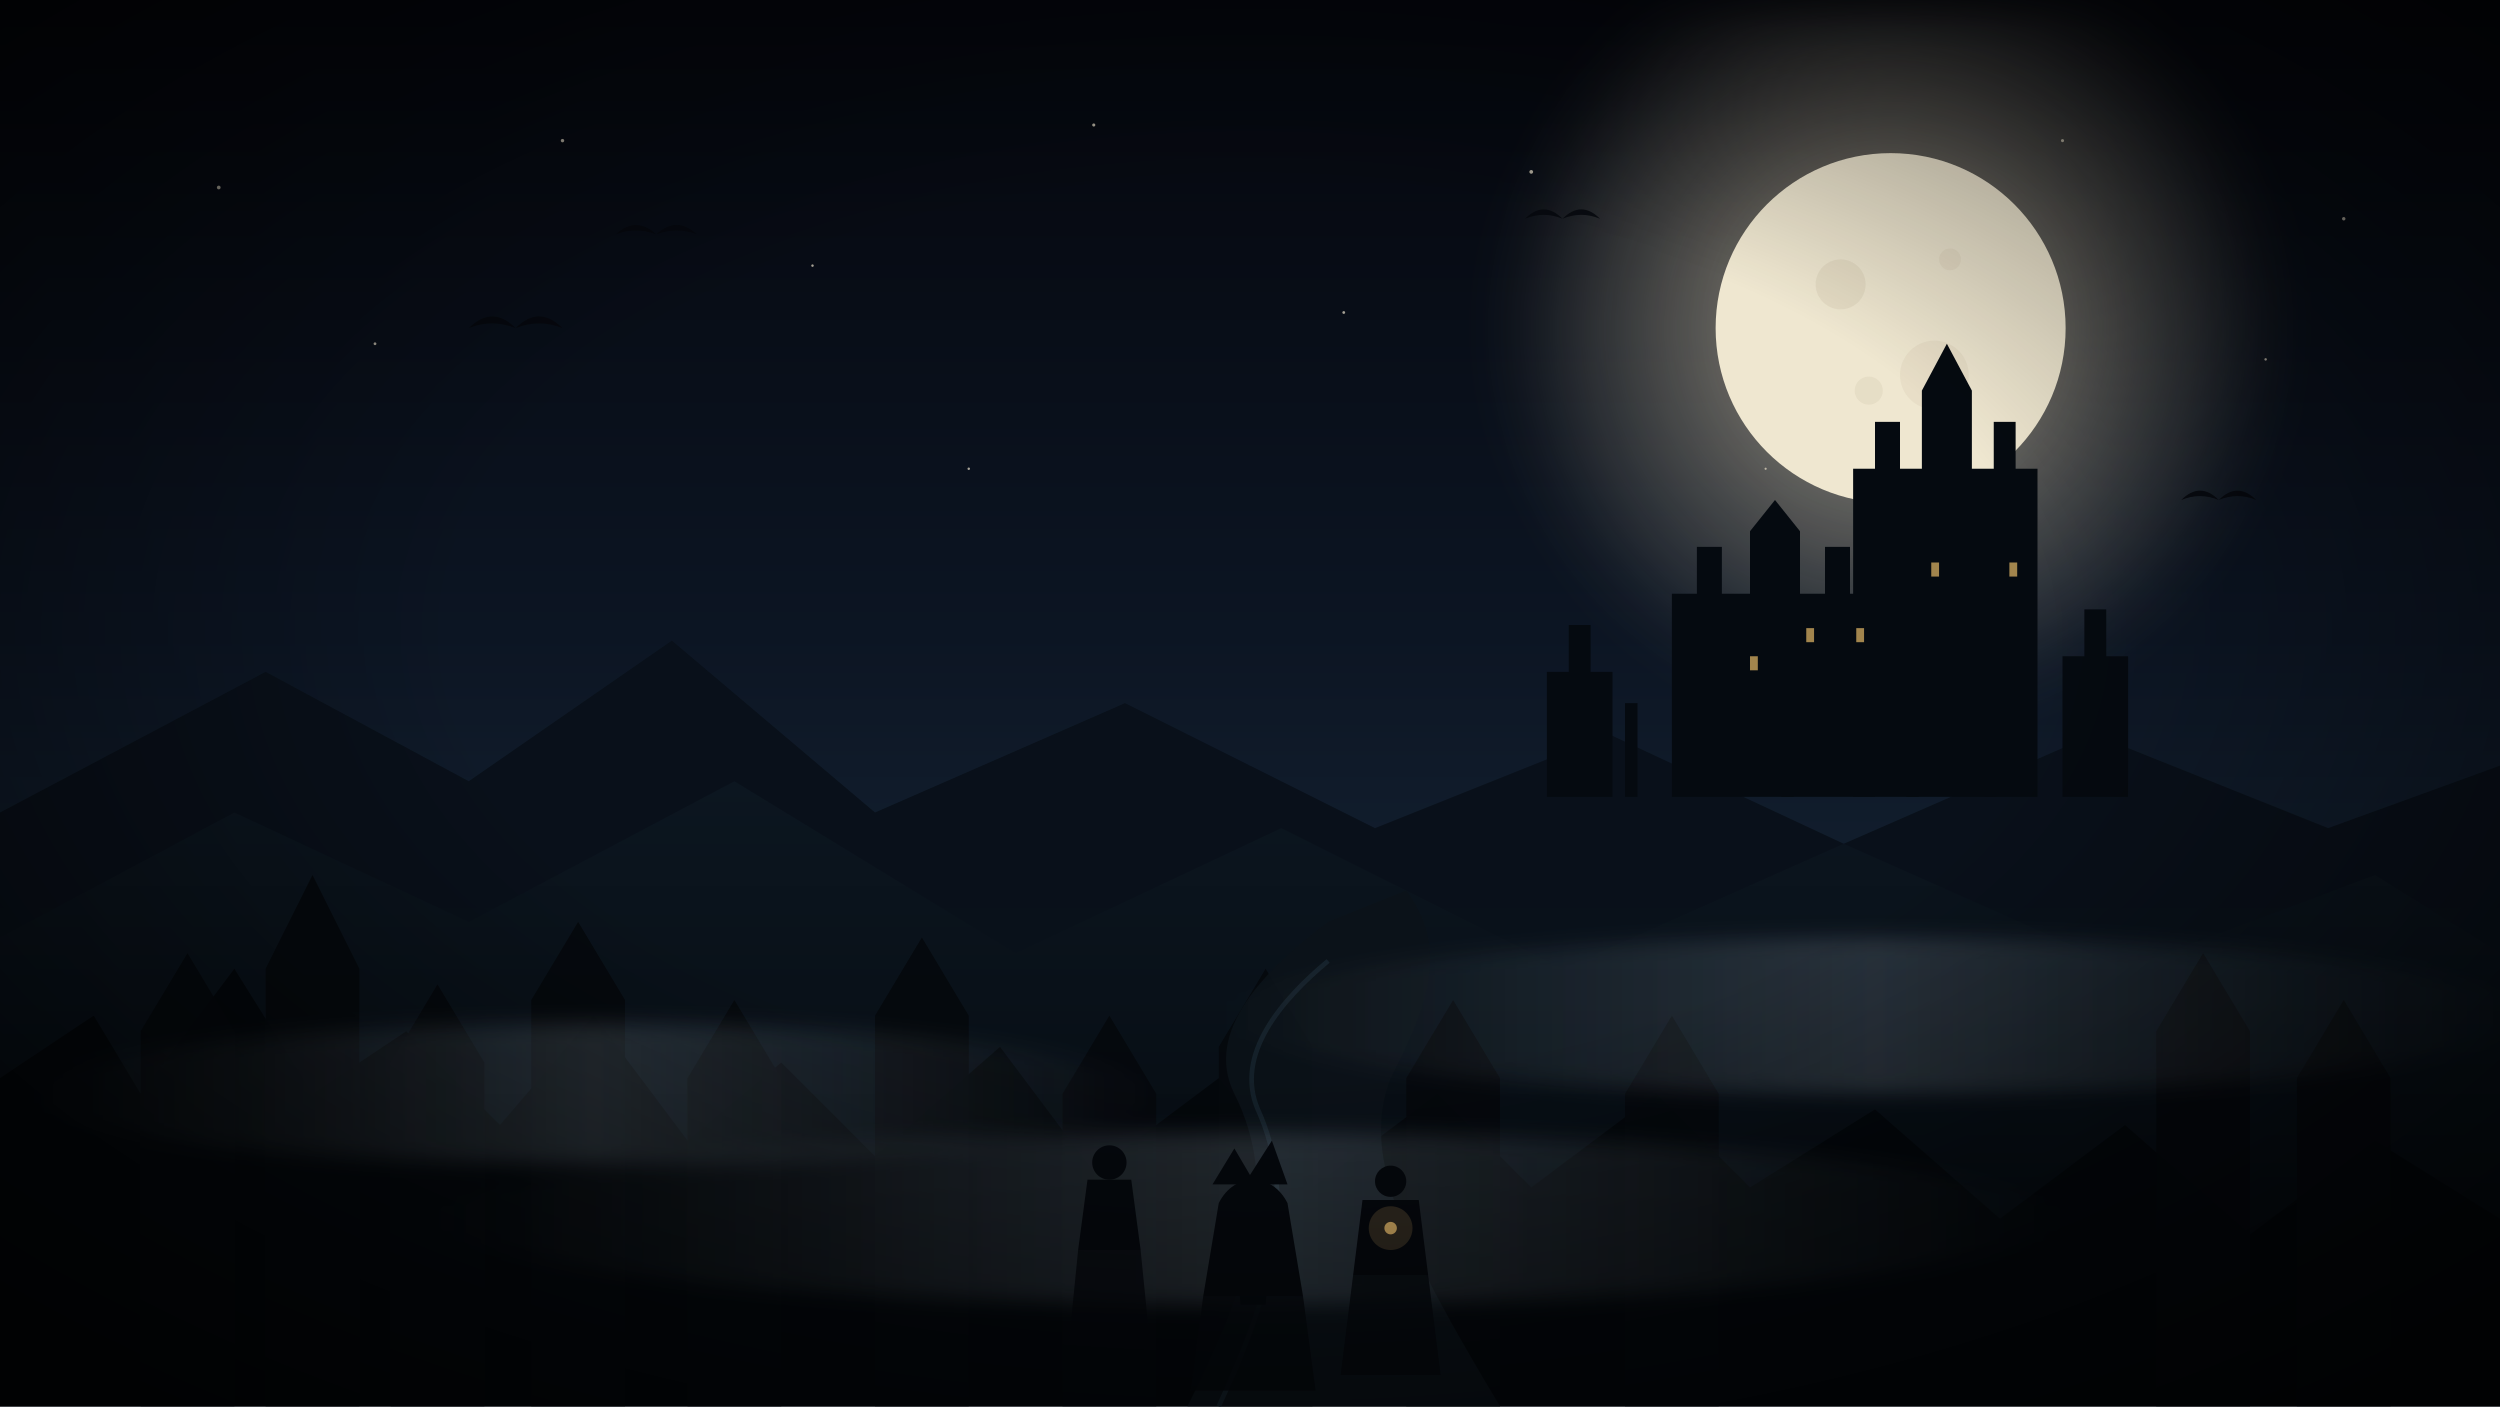
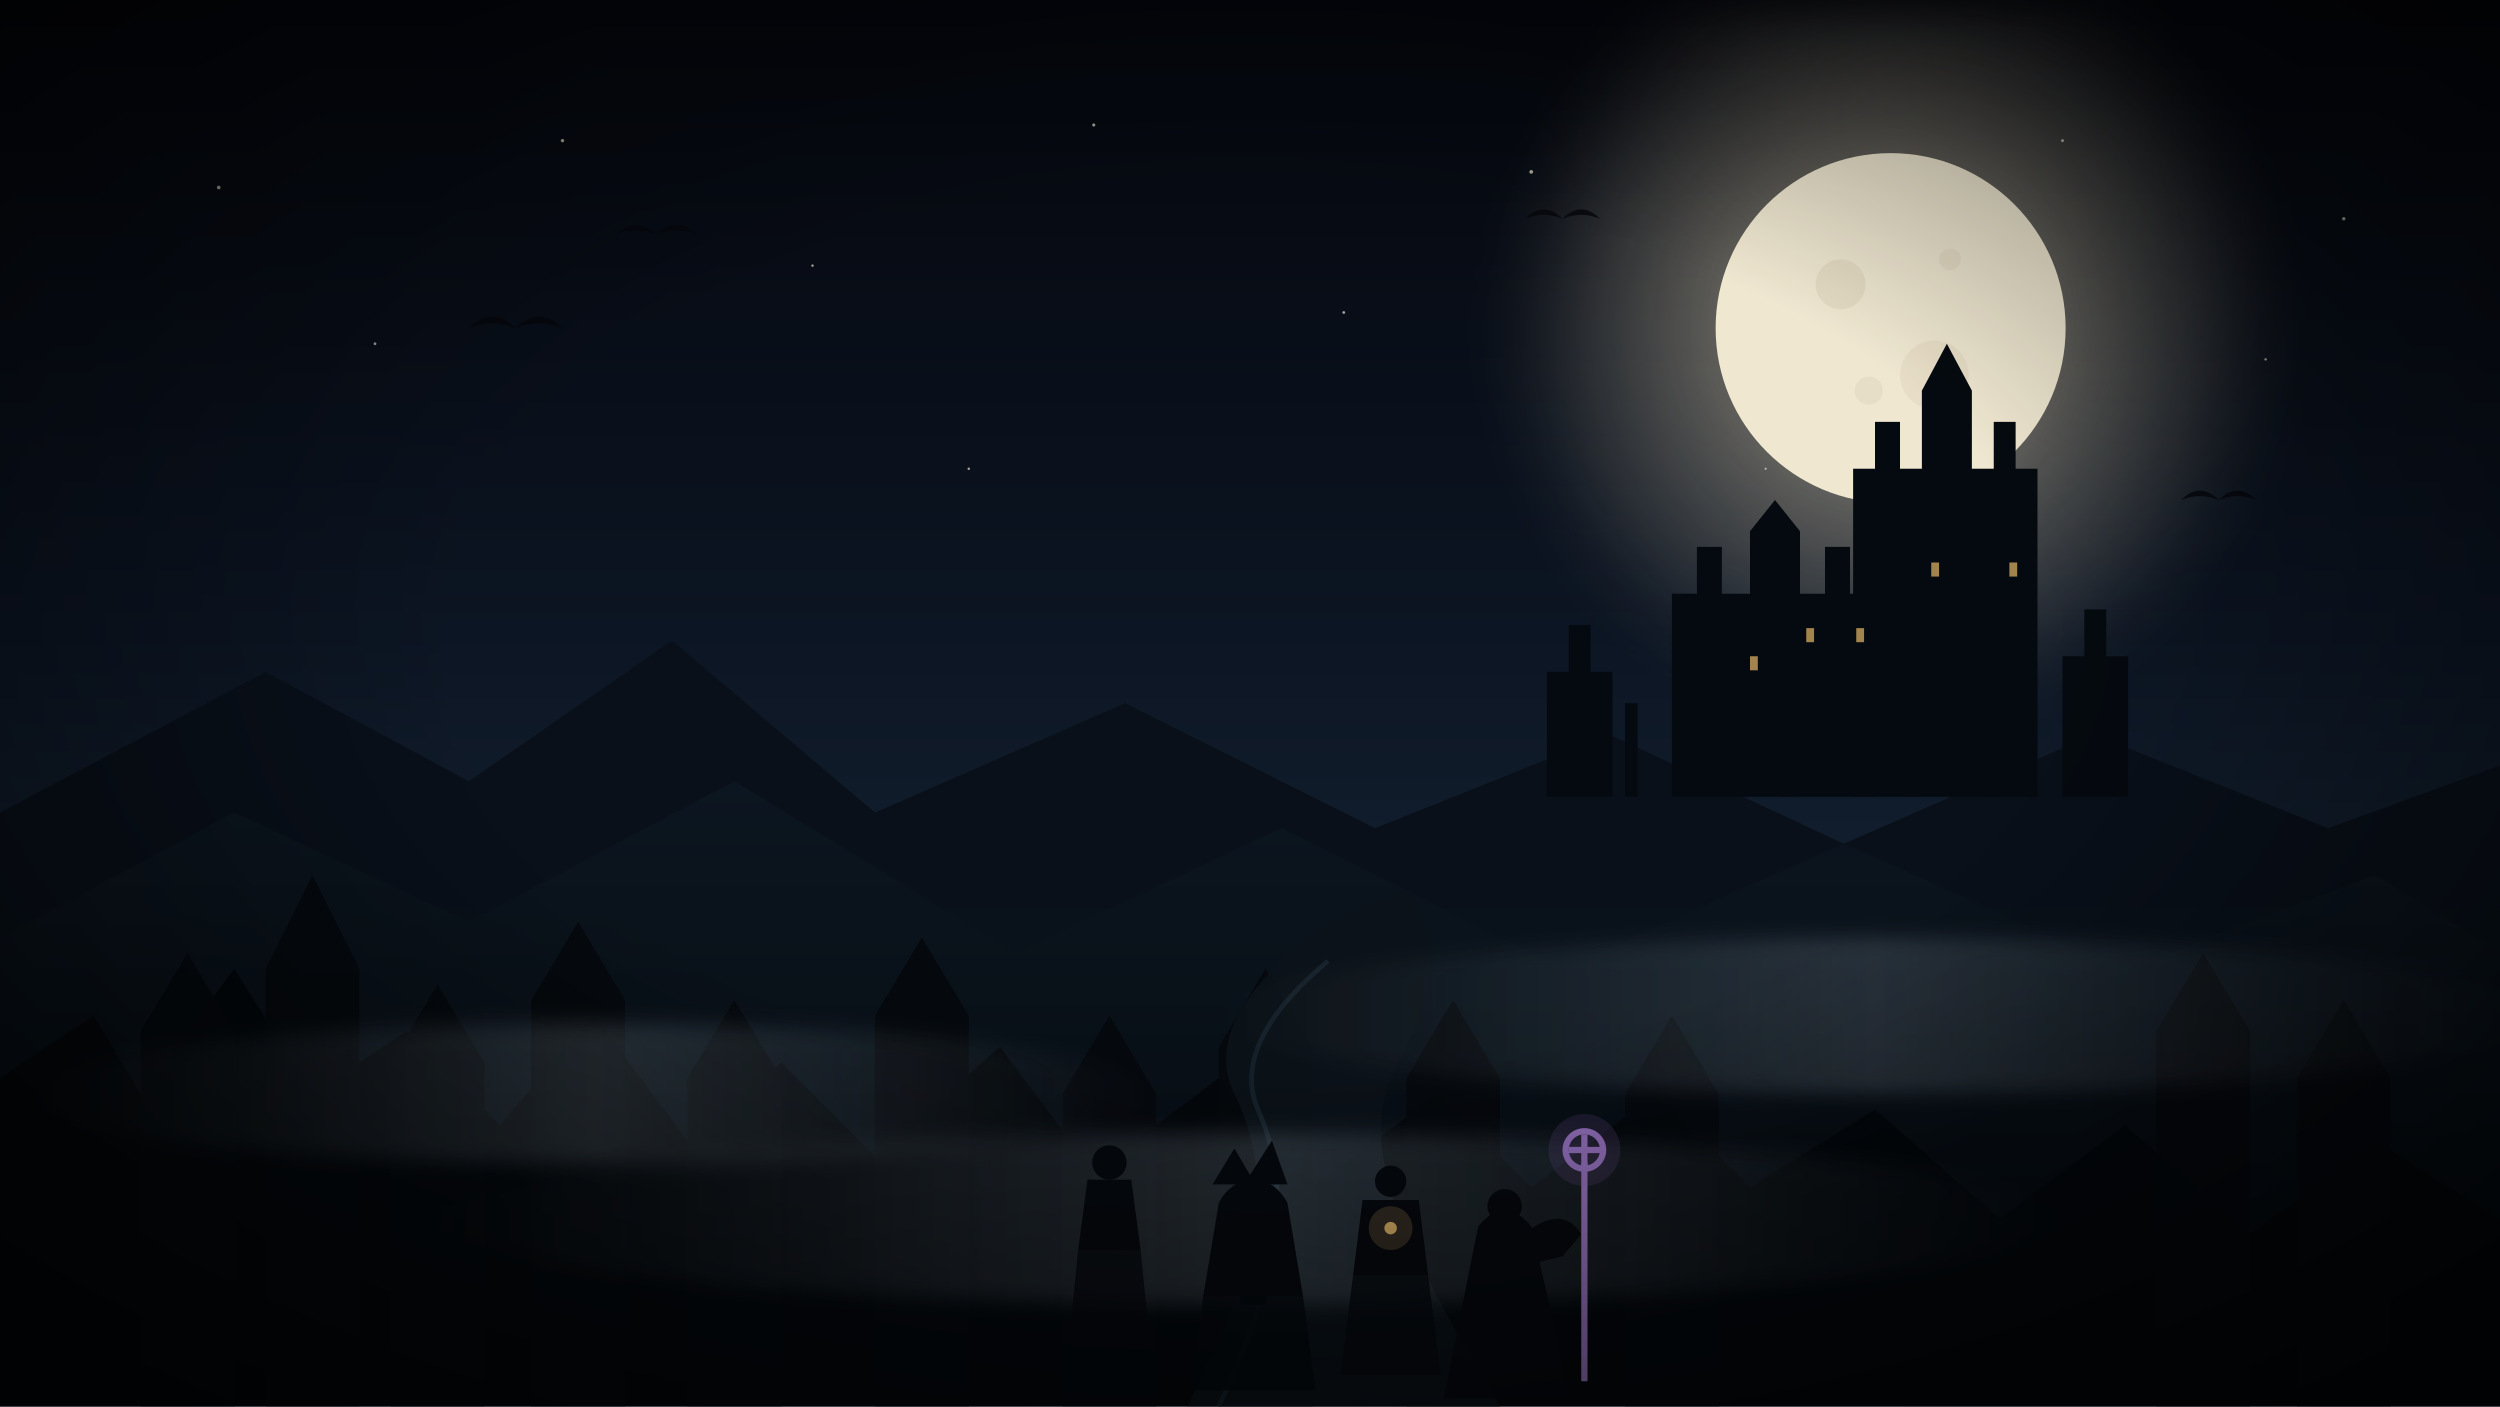
<svg xmlns="http://www.w3.org/2000/svg" viewBox="0 0 1600 900" role="img" aria-labelledby="title desc">
  <defs>
    <linearGradient id="sky" x1="0" y1="0" x2="0" y2="1">
      <stop offset="0" stop-color="#04060c" />
      <stop offset="0.45" stop-color="#0c1523" />
      <stop offset="0.75" stop-color="#162536" />
      <stop offset="1" stop-color="#071018" />
    </linearGradient>
    <radialGradient id="moonGlow" cx="50%" cy="50%" r="50%">
      <stop offset="0" stop-color="#fff7dc" stop-opacity="0.95" />
      <stop offset="0.35" stop-color="#e8dcc0" stop-opacity="0.45" />
      <stop offset="1" stop-color="#e8dcc0" stop-opacity="0" />
    </radialGradient>
    <linearGradient id="fog" x1="0" y1="0" x2="1" y2="0">
      <stop offset="0" stop-color="#9fb4c4" stop-opacity="0" />
      <stop offset="0.5" stop-color="#b9cbd8" stop-opacity="0.22" />
      <stop offset="1" stop-color="#9fb4c4" stop-opacity="0" />
    </linearGradient>
    <linearGradient id="hill" x1="0" y1="0" x2="0" y2="1">
      <stop offset="0" stop-color="#0c1620" />
      <stop offset="1" stop-color="#03070b" />
    </linearGradient>
    <radialGradient id="vignette" cx="50%" cy="45%" r="70%">
      <stop offset="0.45" stop-color="#000" stop-opacity="0" />
      <stop offset="1" stop-color="#000" stop-opacity="0.72" />
    </radialGradient>
    <filter id="soft">
      <feGaussianBlur stdDeviation="18" />
    </filter>
    <filter id="soft2">
      <feGaussianBlur stdDeviation="6" />
    </filter>
  </defs>
  <rect width="1600" height="900" fill="url(#sky)" />
  <g fill="#e9e0ca" opacity="0.7">
    <circle cx="140" cy="120" r="1.2" />
    <circle cx="240" cy="220" r="0.9" />
    <circle cx="360" cy="90" r="1.1" />
    <circle cx="520" cy="170" r="0.8" />
    <circle cx="700" cy="80" r="1" />
    <circle cx="860" cy="200" r="0.9" />
    <circle cx="980" cy="110" r="1.2" />
    <circle cx="1320" cy="90" r="1" />
    <circle cx="1450" cy="230" r="0.8" />
    <circle cx="1500" cy="140" r="1.1" />
    <circle cx="1130" cy="300" r="0.7" />
    <circle cx="620" cy="300" r="0.8" />
  </g>
  <circle cx="1210" cy="210" r="250" fill="url(#moonGlow)" filter="url(#soft)" />
  <circle cx="1210" cy="210" r="112" fill="#efe7d0" />
  <circle cx="1178" cy="182" r="16" fill="#d9cfb6" opacity="0.45" />
  <circle cx="1238" cy="240" r="22" fill="#d9cfb6" opacity="0.35" />
  <circle cx="1196" cy="250" r="9" fill="#d9cfb6" opacity="0.4" />
  <circle cx="1248" cy="166" r="7" fill="#d9cfb6" opacity="0.35" />
  <path d="M0 520 L170 430 L300 500 L430 410 L560 520 L720 450 L880 530 L1030 470 L1180 540 L1340 470 L1490 530 L1600 490 L1600 900 L0 900 Z" fill="#081019" opacity="0.95" />
  <path d="M0 600 L150 520 L300 590 L470 500 L650 610 L820 530 L1000 620 L1180 540 L1360 620 L1520 560 L1600 610 L1600 900 L0 900 Z" fill="url(#hill)" />
  <g fill="#050a10">
    <path d="M1070 510 L1070 380 L1086 380 L1086 350 L1102 350 L1102 380 L1120 380 L1120 340 L1136 320 L1152 340 L1152 380 L1168 380 L1168 350 L1184 350 L1184 380 L1200 380 L1200 510 Z" />
    <path d="M1186 510 L1186 300 L1200 300 L1200 270 L1216 270 L1216 300 L1230 300 L1230 250 L1246 220 L1262 250 L1262 300 L1276 300 L1276 270 L1290 270 L1290 300 L1304 300 L1304 510 Z" />
    <path d="M990 510 L990 430 L1004 430 L1004 400 L1018 400 L1018 430 L1032 430 L1032 510 Z" />
    <path d="M1320 510 L1320 420 L1334 420 L1334 390 L1348 390 L1348 420 L1362 420 L1362 510 Z" />
    <rect x="1140" y="400" width="8" height="110" />
    <rect x="1220" y="335" width="8" height="175" />
    <rect x="1270" y="330" width="8" height="180" />
    <rect x="1040" y="450" width="8" height="60" />
  </g>
  <g fill="#c9a45c" opacity="0.8">
    <rect x="1156" y="402" width="5" height="9" />
    <rect x="1188" y="402" width="5" height="9" />
    <rect x="1236" y="360" width="5" height="9" />
    <rect x="1286" y="360" width="5" height="9" />
    <rect x="1120" y="420" width="5" height="9" />
  </g>
  <g fill="#03070b">
    <path d="M0 900 L0 690 L60 650 L90 700 L150 620 L200 700 L260 660 L320 720 L380 650 L440 730 L500 680 L560 740 L640 670 L700 750 L780 690 L840 760 L920 700 L980 760 L1060 700 L1120 760 L1200 710 L1280 780 L1360 720 L1440 790 L1520 730 L1600 780 L1600 900 Z" />
  </g>
  <g fill="#04080c">
    <g opacity="0.9">
      <path d="M90 900 L90 660 L120 610 L150 660 L150 900 Z" />
      <path d="M170 900 L170 620 L200 560 L230 620 L230 900 Z" />
      <path d="M250 900 L250 680 L280 630 L310 680 L310 900 Z" />
      <path d="M340 900 L340 640 L370 590 L400 640 L400 900 Z" />
      <path d="M440 900 L440 690 L470 640 L500 690 L500 900 Z" />
      <path d="M560 900 L560 650 L590 600 L620 650 L620 900 Z" />
      <path d="M680 900 L680 700 L710 650 L740 700 L740 900 Z" />
      <path d="M780 900 L780 670 L810 620 L840 670 L840 900 Z" />
      <path d="M900 900 L900 690 L930 640 L960 690 L960 900 Z" />
      <path d="M1040 900 L1040 700 L1070 650 L1100 700 L1100 900 Z" />
      <path d="M1380 900 L1380 660 L1410 610 L1440 660 L1440 900 Z" />
      <path d="M1470 900 L1470 690 L1500 640 L1530 690 L1530 900 Z" />
    </g>
  </g>
  <g opacity="0.9">
    <path d="M760 900 C800 820 820 760 790 700 C770 660 810 620 850 590 L900 570 C930 610 910 650 890 690 C870 740 900 800 960 900 Z" fill="#0b1218" />
    <path d="M780 900 C815 825 830 765 805 710 C790 675 820 640 850 615" fill="none" stroke="#1b2a35" stroke-width="3" opacity="0.7" />
  </g>
  <g filter="url(#soft2)" opacity="0.8">
    <ellipse cx="380" cy="700" rx="360" ry="45" fill="url(#fog)" />
    <ellipse cx="1200" cy="650" rx="420" ry="50" fill="url(#fog)" />
    <ellipse cx="800" cy="780" rx="520" ry="55" fill="url(#fog)" />
  </g>
  <g fill="#05080d">
    <path d="M700 760 L720 760 L716 800 L704 800 Z" />
    <circle cx="710" cy="744" r="11" />
    <path d="M696 755 L724 755 L730 800 L690 800 Z" />
    <path d="M690 800 L730 800 L736 860 L684 860 Z" opacity="0.8" />
  </g>
  <g fill="#05080d">
    <path d="M790 790 L814 790 L810 835 L794 835 Z" />
    <path d="M780 770 C790 750 814 750 824 770 L834 830 L770 830 Z" />
    <path d="M776 758 L790 735 L800 752 L814 730 L824 758 Z" />
    <path d="M770 830 L834 830 L842 890 L762 890 Z" opacity="0.85" />
  </g>
  <g fill="#05080d">
    <path d="M880 772 L900 772 L898 810 L882 810 Z" />
    <circle cx="890" cy="756" r="10" />
    <path d="M872 768 L908 768 L914 816 L866 816 Z" />
    <path d="M866 816 L914 816 L922 880 L858 880 Z" opacity="0.82" />
  </g>
+   <g fill="#05080d">
+     <path d="M956 790 L970 790 L966 842 L960 842 Z" />
+     <circle cx="963" cy="772" r="11" />
+     <path d="M946 785 Q963 764 980 785 L994 845 L934 845 Z" />
+     <path d="M934 845 L994 845 L1004 895 L924 895 Z" opacity="0.9" />
+     <path d="M975 790 Q1000 770 1012 790 L1000 804 L976 810 Z" />
+   </g>
+   <g stroke="#9d78c7" stroke-width="4" fill="none" opacity="0.9">
+     <path d="M1014 744 L1014 884" />
+     <circle cx="1014" cy="736" r="12" />
+     <path d="M1004 736 L1024 736 M1014 726 L1014 746" />
+   </g>
+   <circle cx="1014" cy="736" r="23" fill="#8d62bb" opacity="0.16" />
  <g fill="#c9a45c">
    <circle cx="890" cy="786" r="4" opacity="0.95" />
    <circle cx="890" cy="786" r="14" fill="#e9b96e" opacity="0.18" />
  </g>
  <g fill="#05080d" opacity="0.9">
    <path d="M330 210 Q345 195 360 210 Q345 204 330 210 Q315 204 300 210 Q315 195 330 210 Z" />
    <path d="M420 150 Q433 138 446 150 Q433 145 420 150 Q407 145 394 150 Q407 138 420 150 Z" />
    <path d="M1420 320 Q1432 308 1444 320 Q1432 315 1420 320 Q1408 315 1396 320 Q1408 308 1420 320 Z" />
    <path d="M1000 140 Q1012 128 1024 140 Q1012 135 1000 140 Q988 135 976 140 Q988 128 1000 140 Z" />
  </g>
  <rect width="1600" height="900" fill="url(#vignette)" />
</svg>
